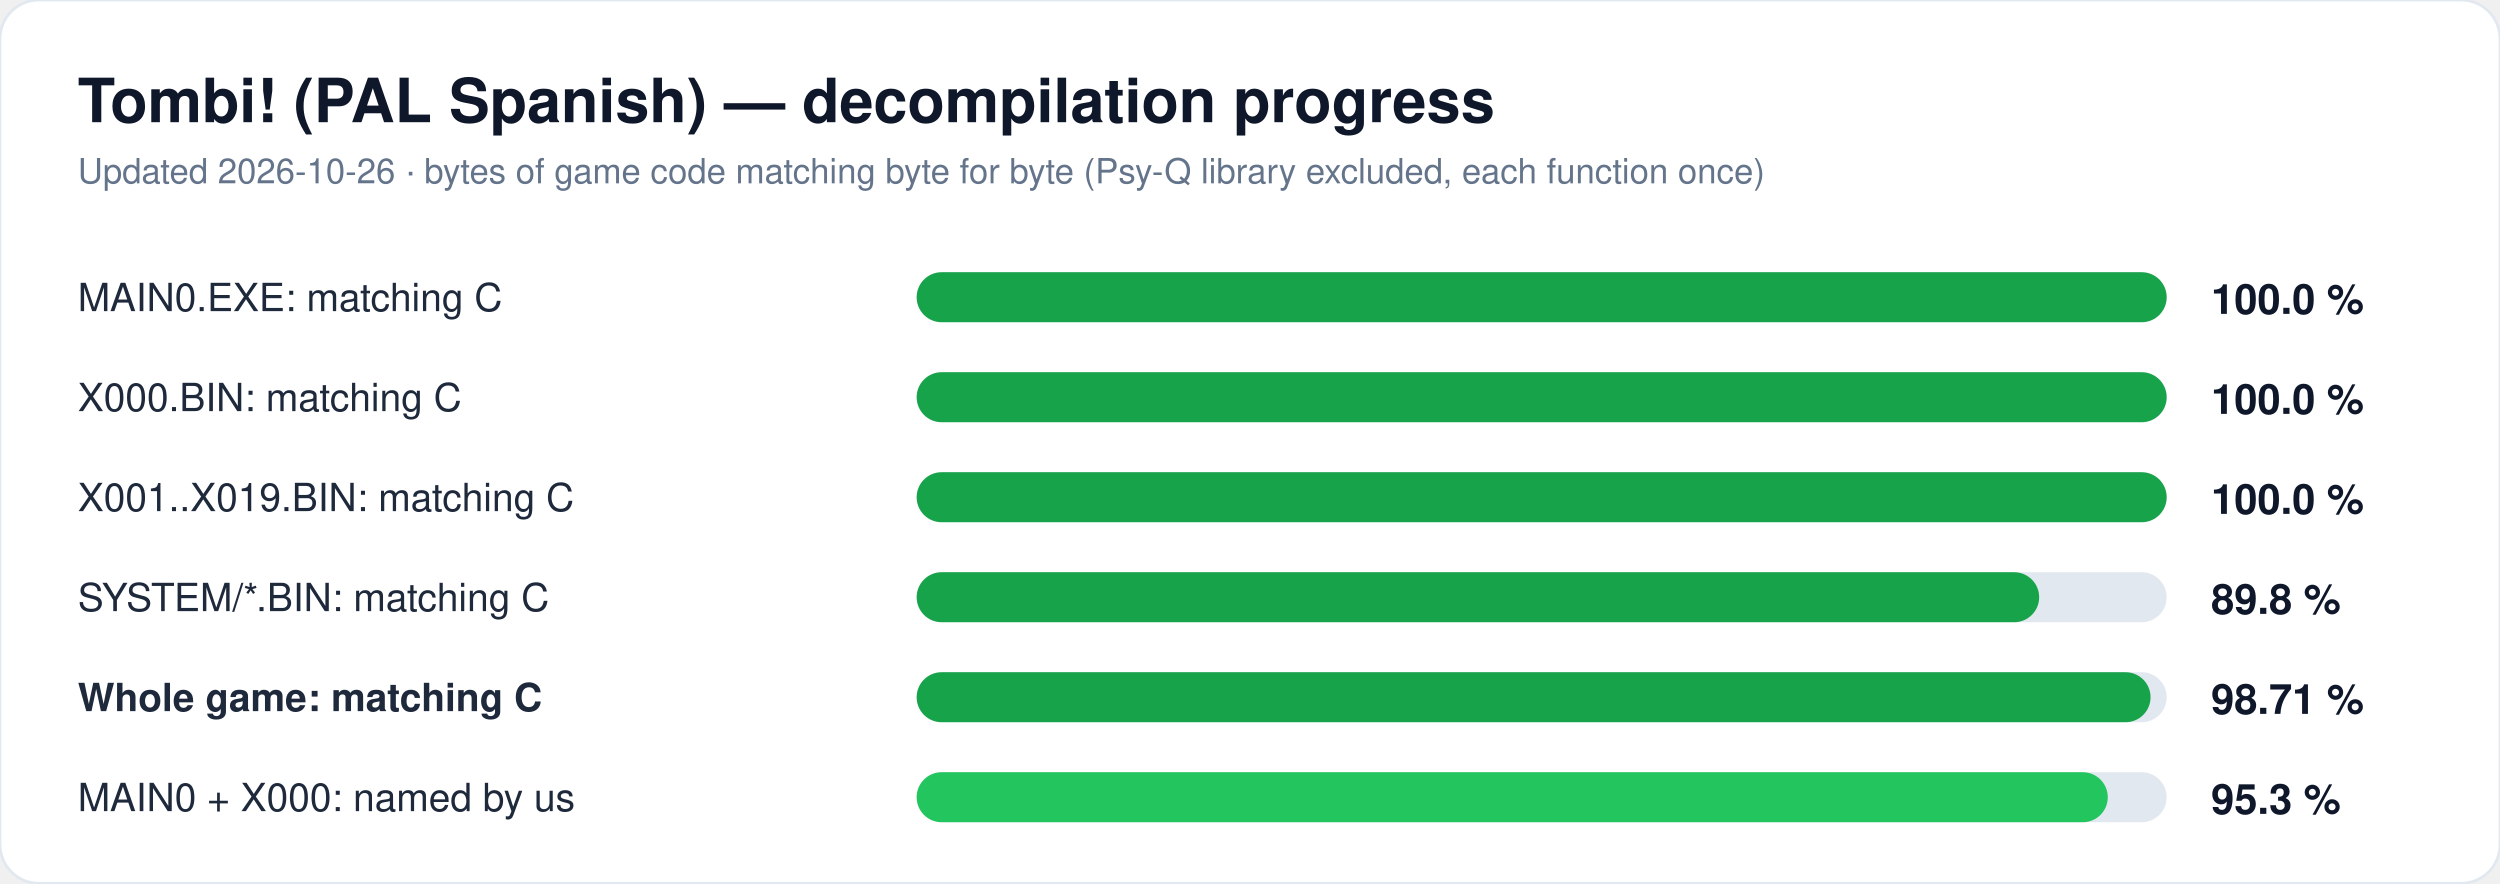
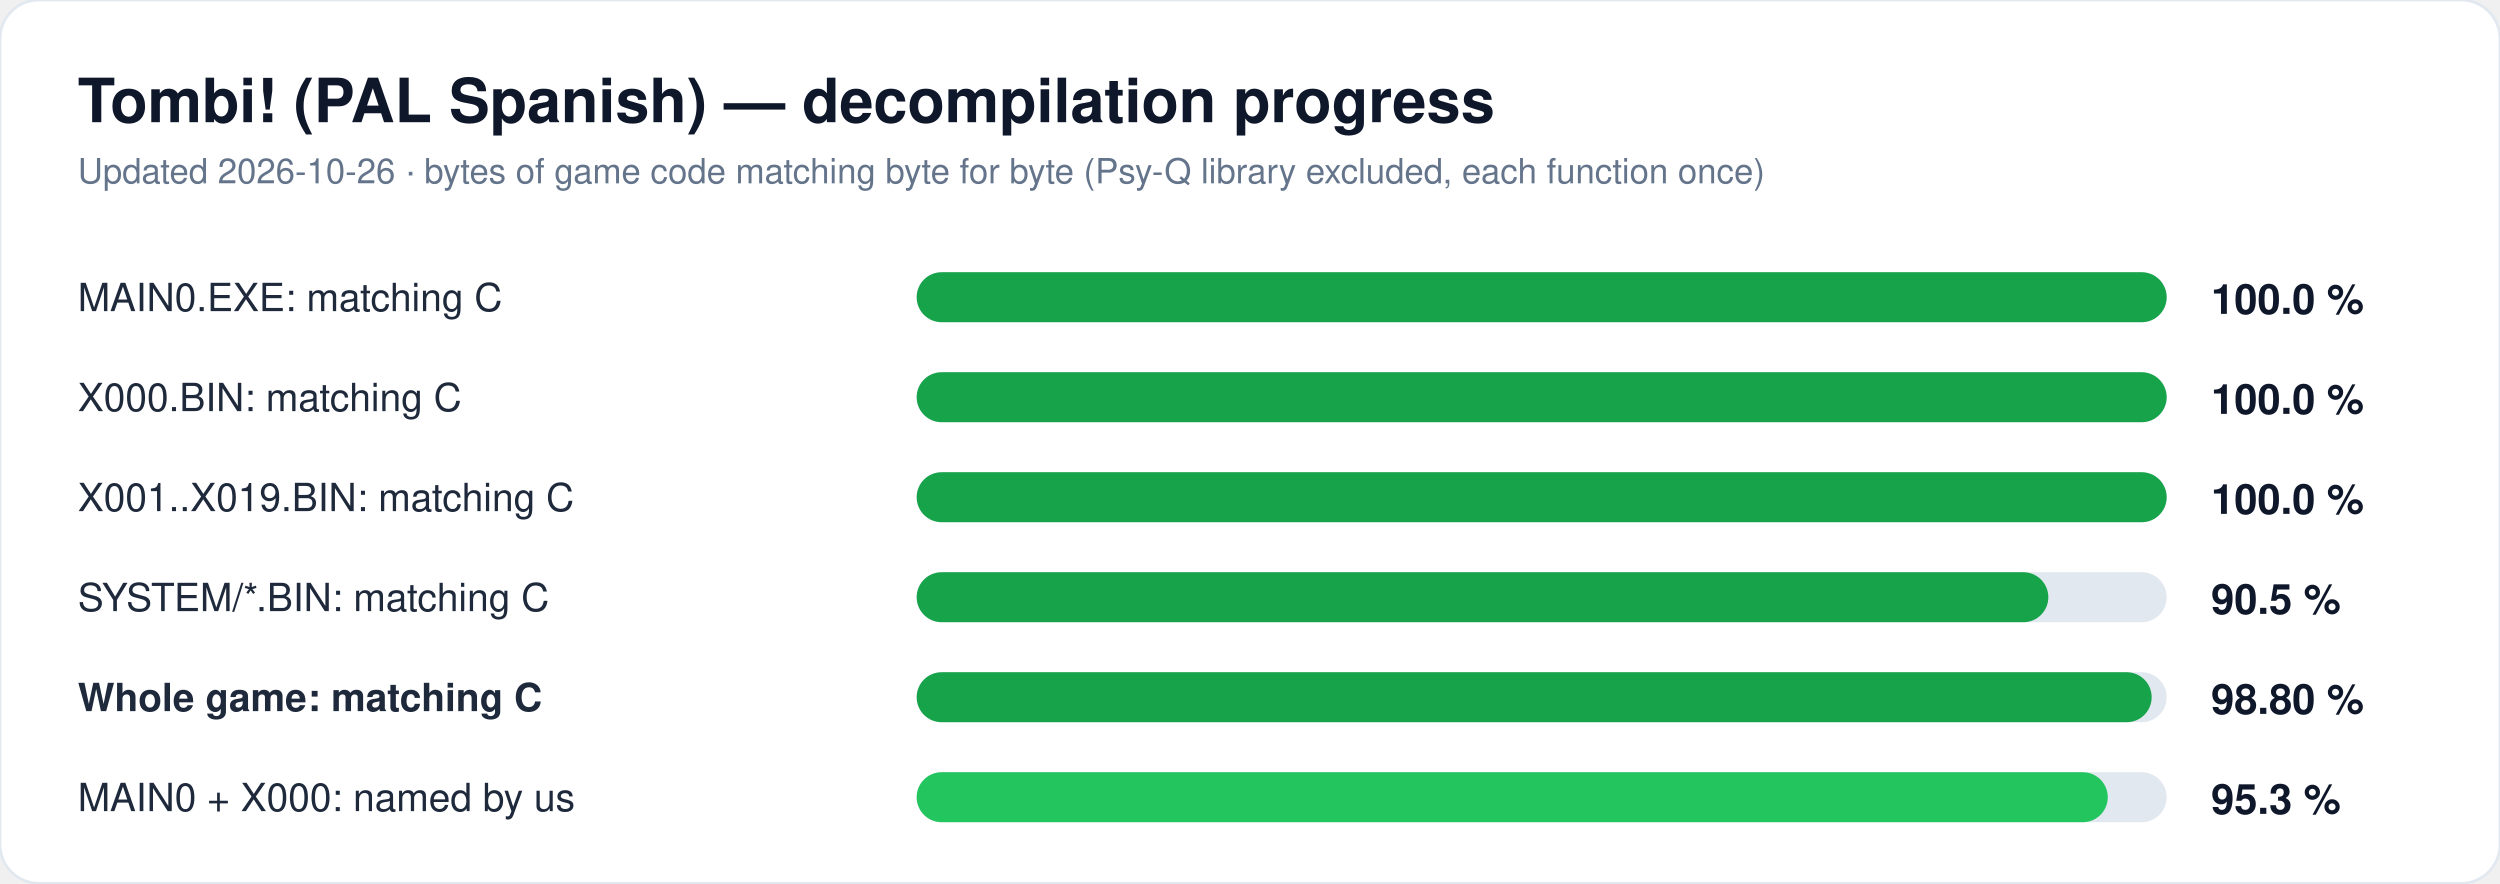
<svg xmlns="http://www.w3.org/2000/svg" width="900" height="318" viewBox="0 0 900 318" role="img" aria-label="Decompilation progress">
  <rect width="900" height="318" rx="14" fill="#ffffff" stroke="#e2e8f0" />
  <text x="28" y="44" font-family="Segoe UI,Helvetica,Arial,sans-serif" font-size="22" font-weight="700" fill="#0f172a">Tombi! (PAL Spanish) — decompilation progress</text>
  <text x="28" y="66" font-family="Segoe UI,Helvetica,Arial,sans-serif" font-size="12.5" fill="#64748b">Updated 2026-10-26 · bytes of game code matching byte for byte (Psy-Q library excluded, each function once)</text>
  <text x="28" y="112" font-family="Segoe UI,Helvetica,Arial,sans-serif" font-size="14" fill="#1e293b">MAIN0.EXE: matching C</text>
  <rect x="330" y="98" width="450" height="18" rx="9" fill="#e2e8f0" />
  <rect x="330" y="98" width="450.0" height="18" rx="9" fill="#16a34a" />
  <text x="796" y="113" font-family="Segoe UI,Helvetica,Arial,sans-serif" font-size="15" font-weight="700" fill="#0f172a">100.0 %</text>
  <text x="28" y="148" font-family="Segoe UI,Helvetica,Arial,sans-serif" font-size="14" fill="#1e293b">X000.BIN: matching C</text>
  <rect x="330" y="134" width="450" height="18" rx="9" fill="#e2e8f0" />
  <rect x="330" y="134" width="450.0" height="18" rx="9" fill="#16a34a" />
  <text x="796" y="149" font-family="Segoe UI,Helvetica,Arial,sans-serif" font-size="15" font-weight="700" fill="#0f172a">100.0 %</text>
  <text x="28" y="184" font-family="Segoe UI,Helvetica,Arial,sans-serif" font-size="14" fill="#1e293b">X001..X019.BIN: matching C</text>
  <rect x="330" y="170" width="450" height="18" rx="9" fill="#e2e8f0" />
  <rect x="330" y="170" width="450.0" height="18" rx="9" fill="#16a34a" />
  <text x="796" y="185" font-family="Segoe UI,Helvetica,Arial,sans-serif" font-size="15" font-weight="700" fill="#0f172a">100.0 %</text>
  <text x="28" y="220" font-family="Segoe UI,Helvetica,Arial,sans-serif" font-size="14" fill="#1e293b">SYSTEM/*.BIN: matching C</text>
  <rect x="330" y="206" width="450" height="18" rx="9" fill="#e2e8f0" />
-   <rect x="330" y="206" width="404.1" height="18" rx="9" fill="#16a34a" />
-   <text x="796" y="221" font-family="Segoe UI,Helvetica,Arial,sans-serif" font-size="15" font-weight="700" fill="#0f172a">89.8 %</text>
+   <rect x="330" y="206" width="407.4" height="18" rx="9" fill="#16a34a" />
+   <text x="796" y="221" font-family="Segoe UI,Helvetica,Arial,sans-serif" font-size="15" font-weight="700" fill="#0f172a">90.5 %</text>
  <text x="28" y="256" font-family="Segoe UI,Helvetica,Arial,sans-serif" font-size="14" font-weight="700" fill="#1e293b">Whole game: matching C</text>
  <rect x="330" y="242" width="450" height="18" rx="9" fill="#e2e8f0" />
-   <rect x="330" y="242" width="444.2" height="18" rx="9" fill="#16a34a" />
-   <text x="796" y="257" font-family="Segoe UI,Helvetica,Arial,sans-serif" font-size="15" font-weight="700" fill="#0f172a">98.71 %</text>
+   <rect x="330" y="242" width="444.6" height="18" rx="9" fill="#16a34a" />
+   <text x="796" y="257" font-family="Segoe UI,Helvetica,Arial,sans-serif" font-size="15" font-weight="700" fill="#0f172a">98.80 %</text>
  <text x="28" y="292" font-family="Segoe UI,Helvetica,Arial,sans-serif" font-size="14" fill="#1e293b">MAIN0 + X000: named by us</text>
  <rect x="330" y="278" width="450" height="18" rx="9" fill="#e2e8f0" />
  <rect x="330" y="278" width="428.8" height="18" rx="9" fill="#22c55e" />
  <text x="796" y="293" font-family="Segoe UI,Helvetica,Arial,sans-serif" font-size="15" font-weight="700" fill="#0f172a">95.3 %</text>
</svg>
